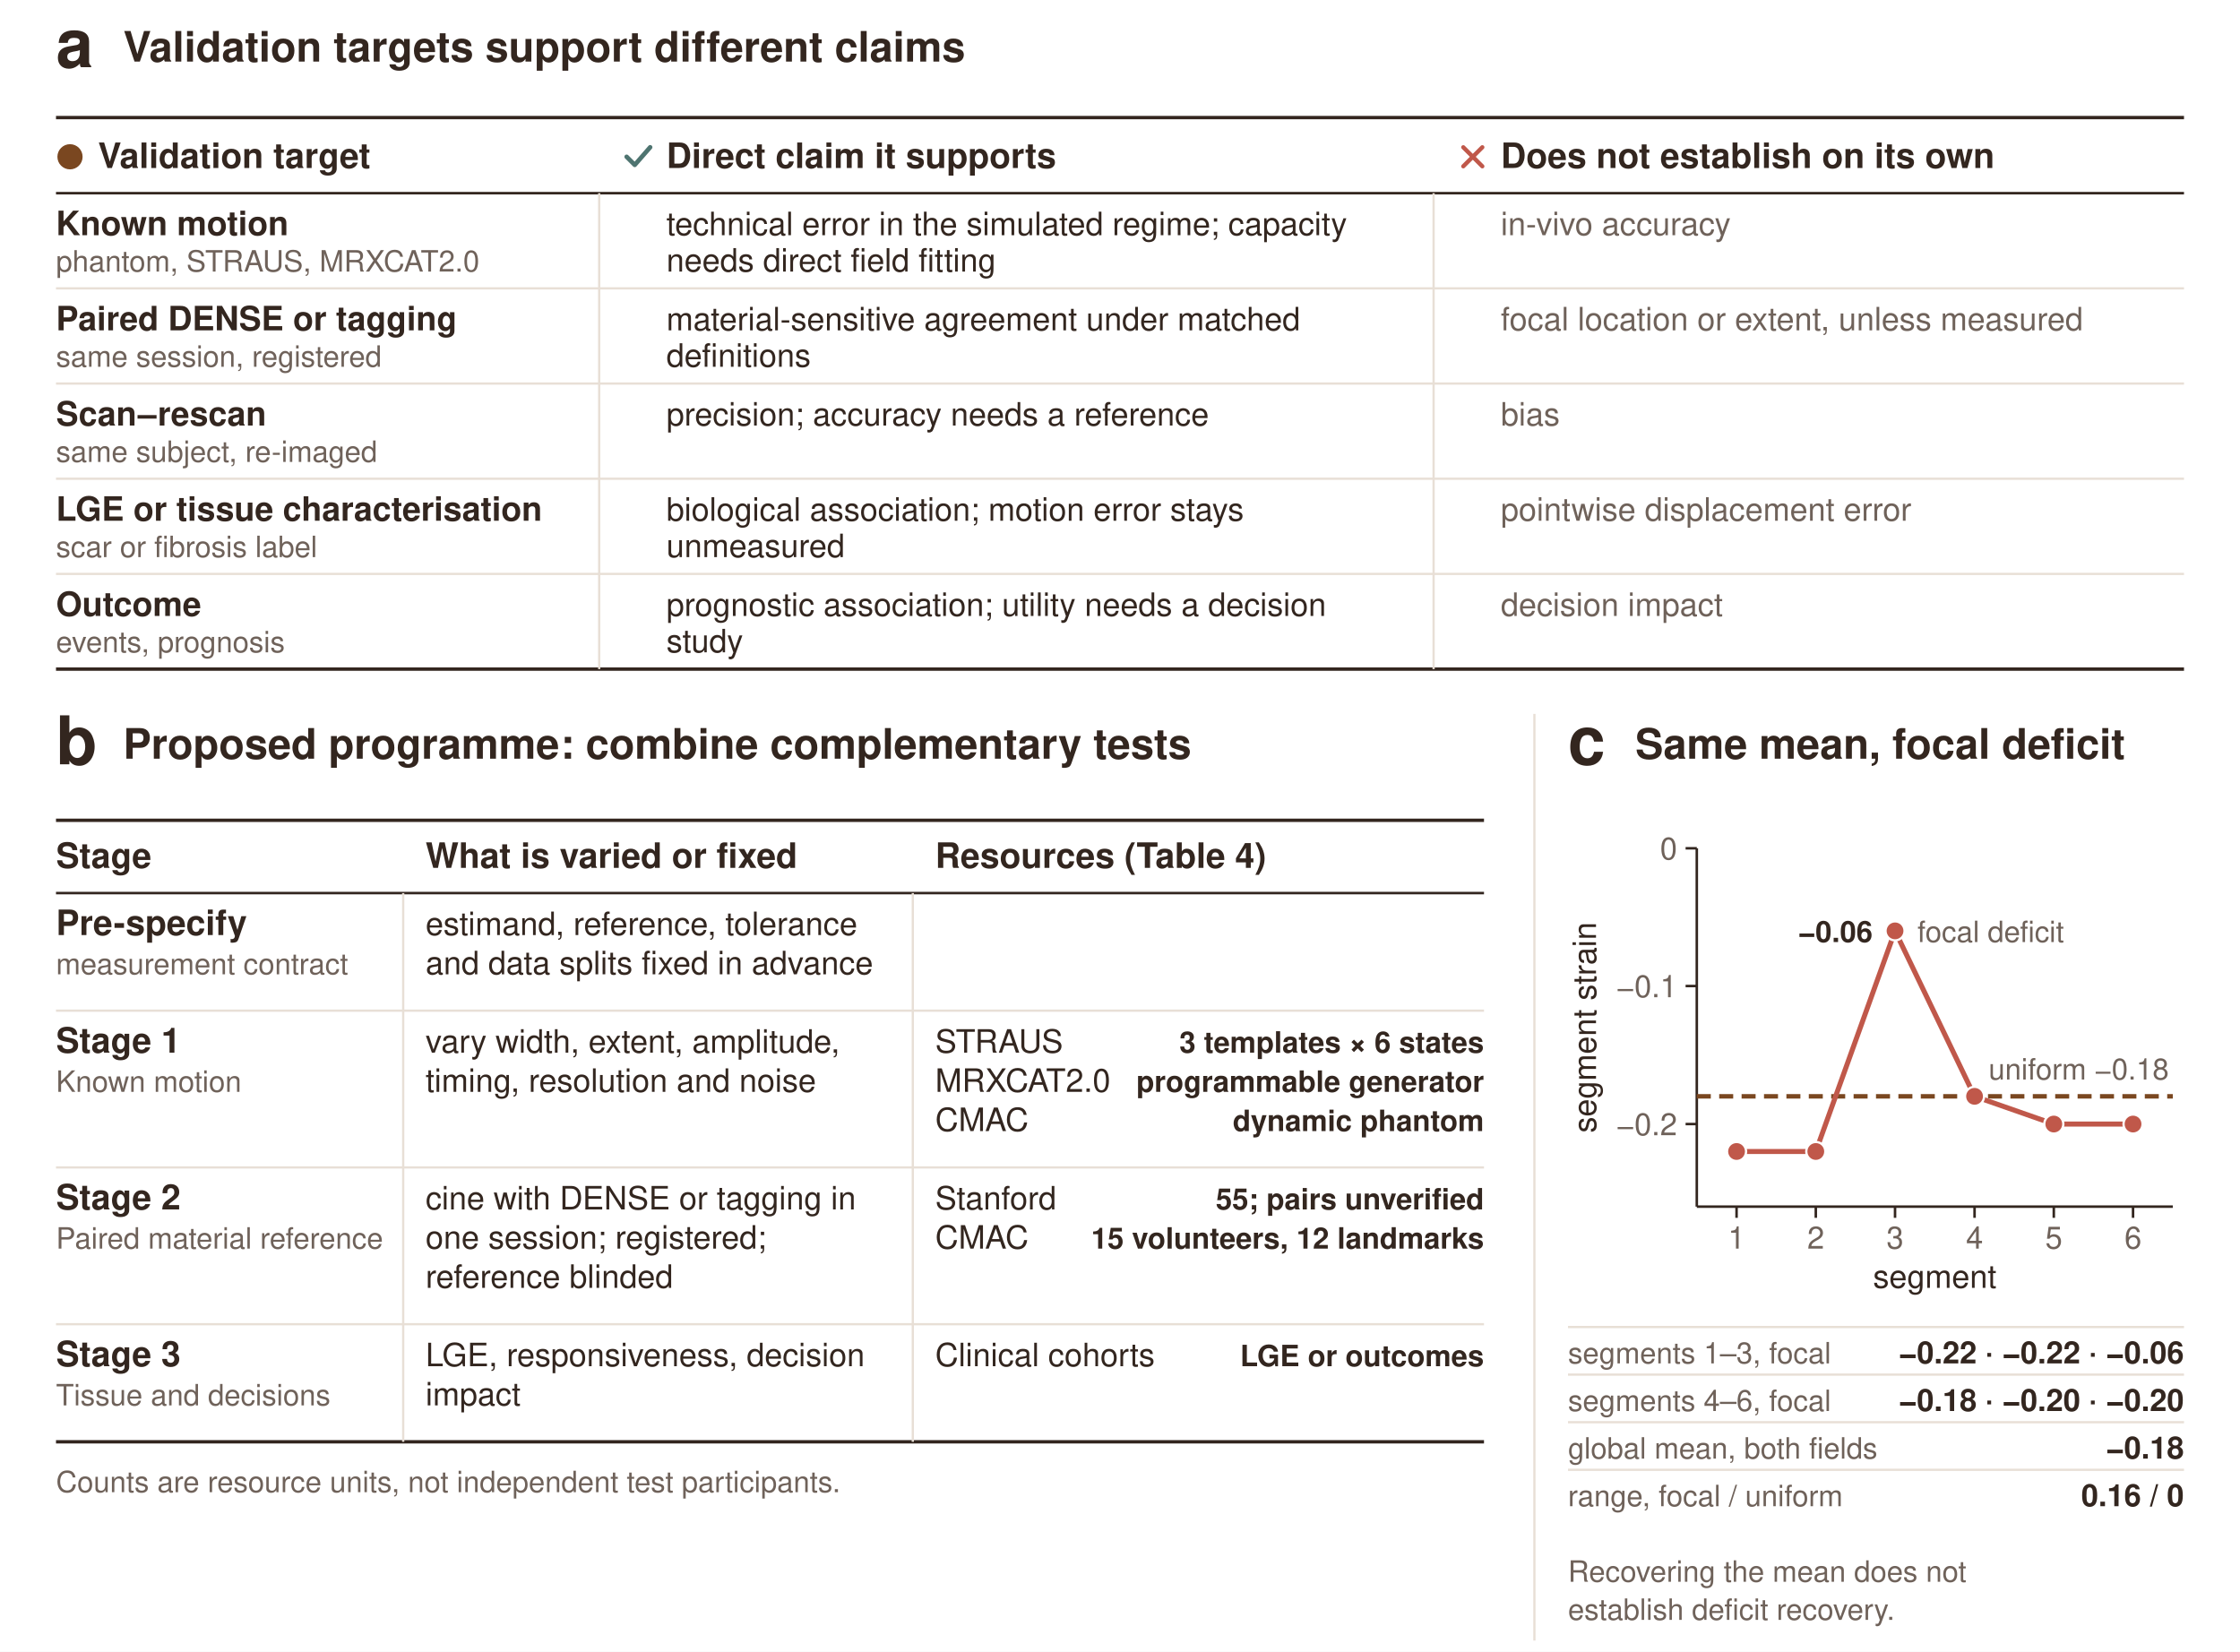
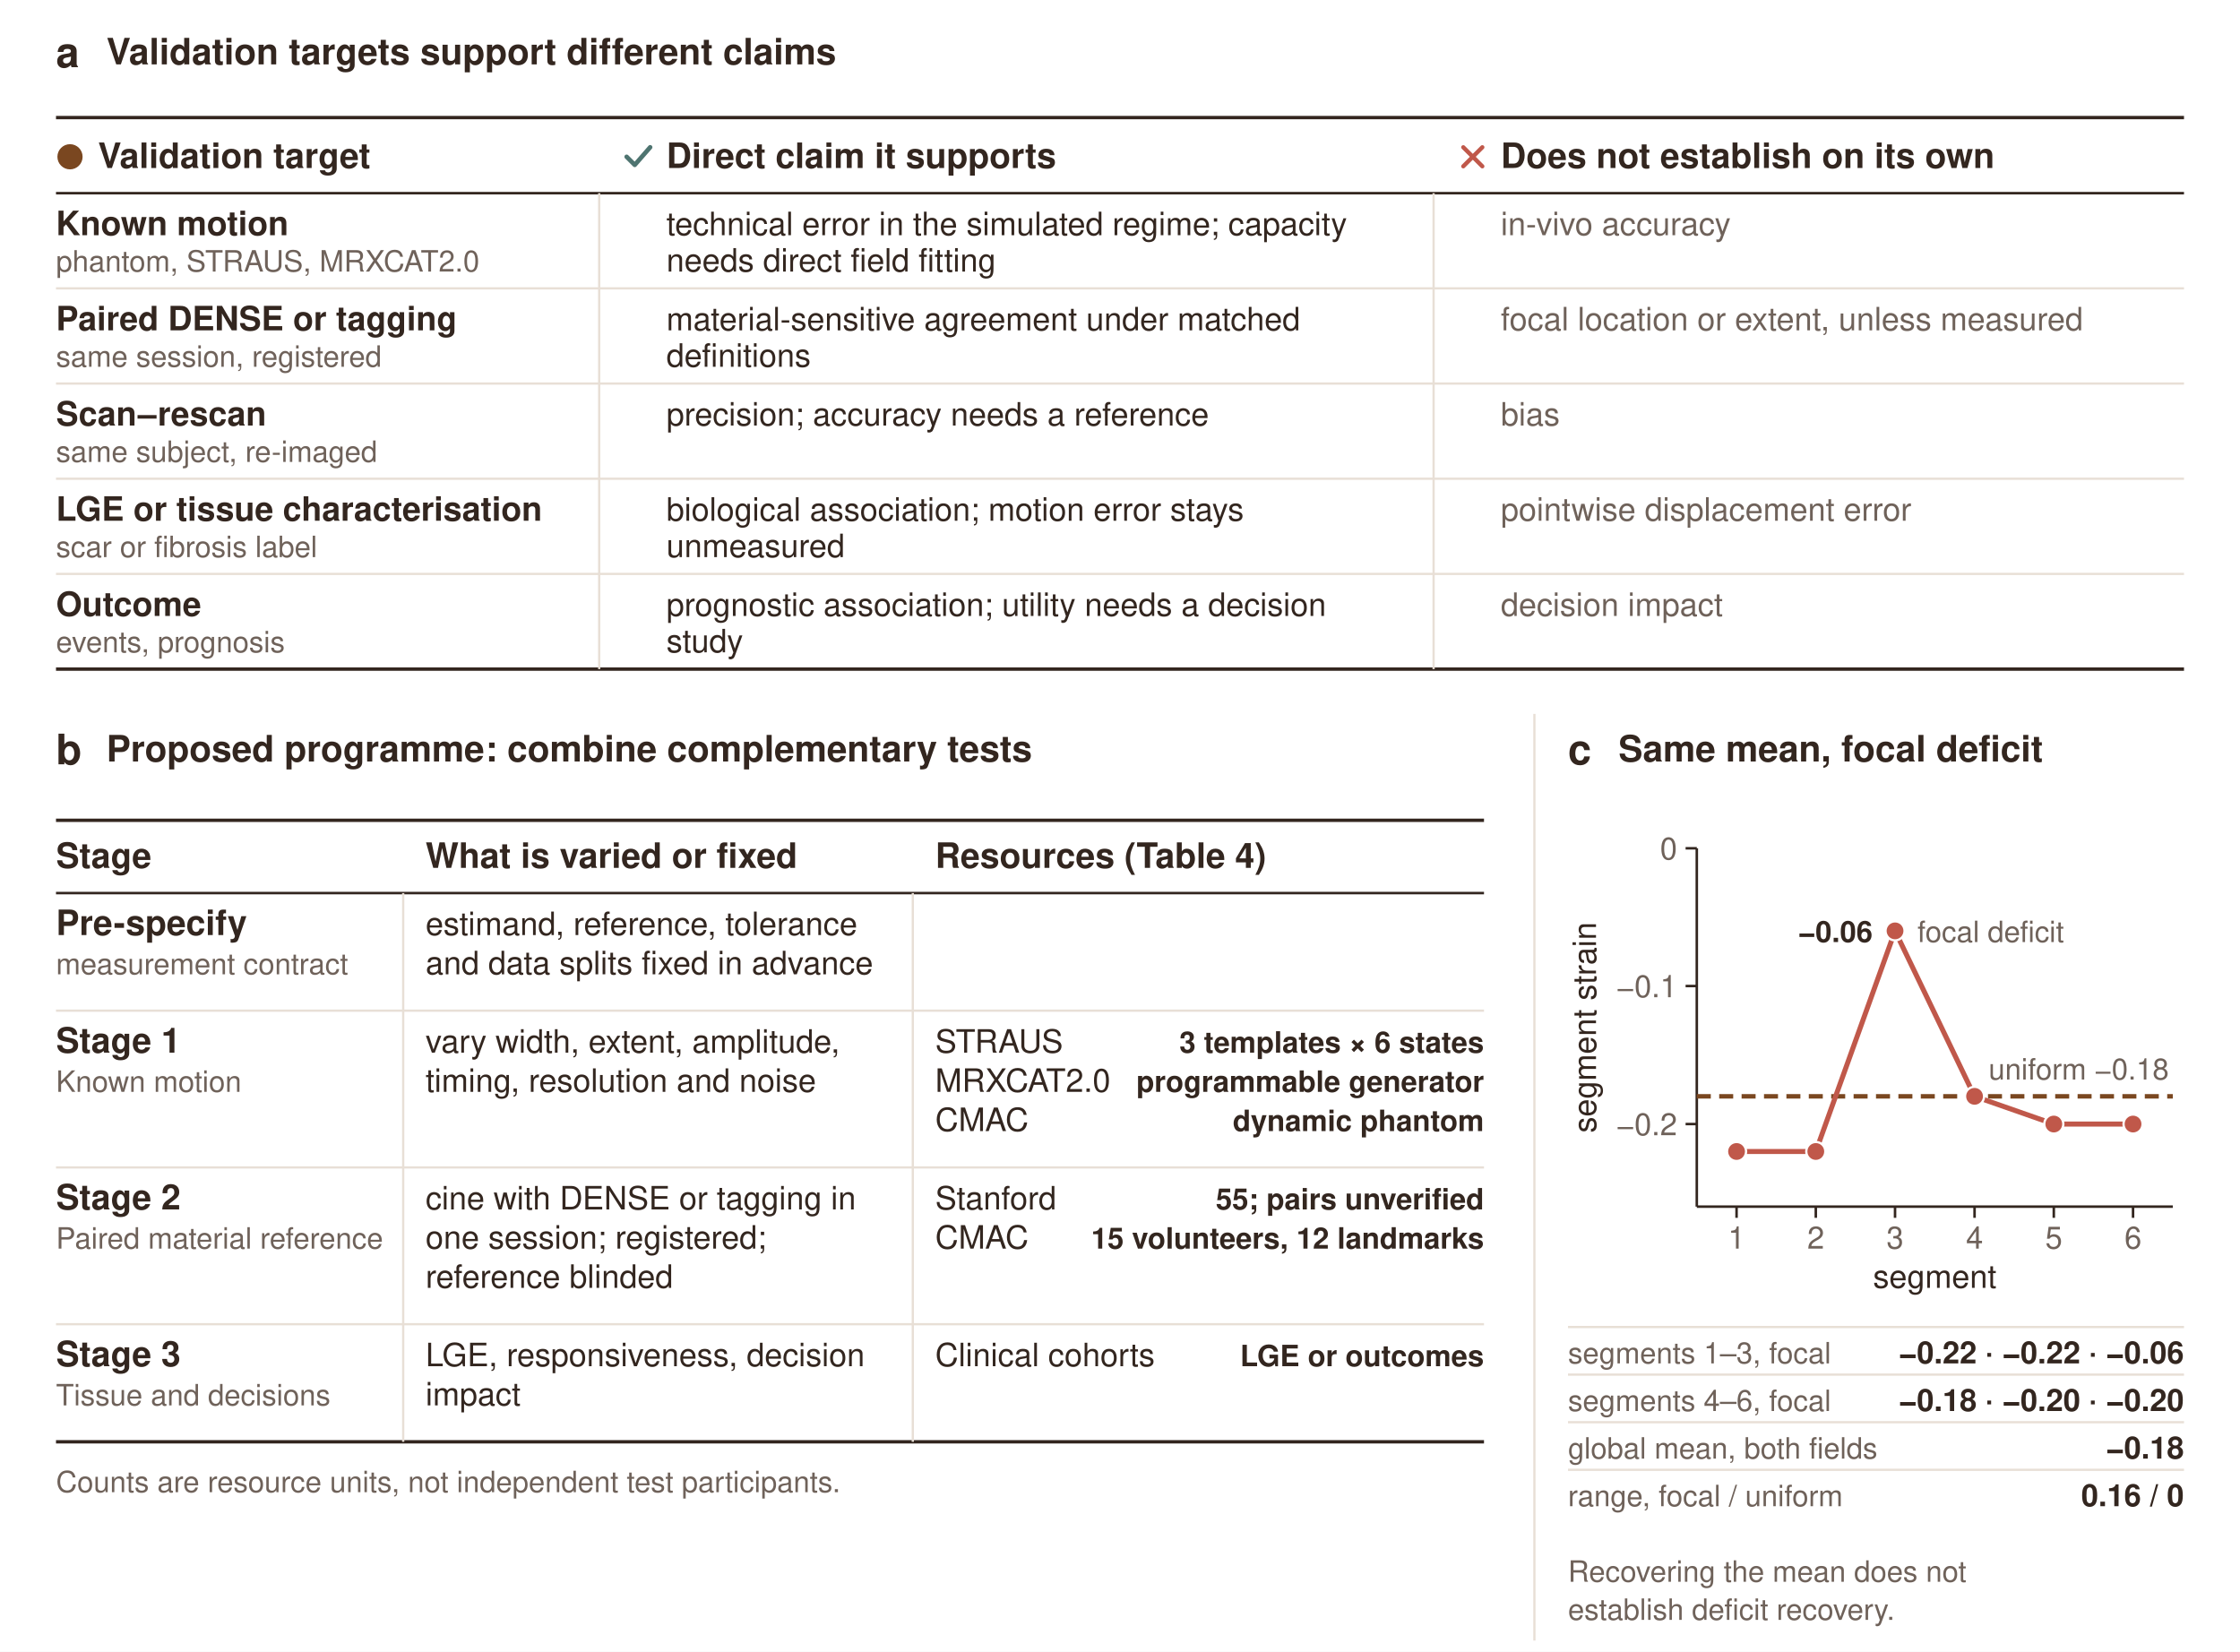
<svg xmlns="http://www.w3.org/2000/svg" width="538.583pt" height="397.205pt" viewBox="0 0 800 590" font-family="Helvetica, Arial, 'Liberation Sans', sans-serif">
  <defs>
    <linearGradient id="cellDirect" x1="0" y1="0" x2="1" y2="1">
      <stop offset="0" stop-color="#8D6449" />
      <stop offset="1" stop-color="#5B3E2E" />
    </linearGradient>
    <pattern id="hatchInf" width="6" height="6" patternUnits="userSpaceOnUse" patternTransform="rotate(45)">
      <rect width="6" height="6" fill="#F8E0DA" />
      <line x1="0" y1="0" x2="0" y2="6" stroke="#C0584A" stroke-width="2" />
    </pattern>
  </defs>
  <rect x="0.0" y="0.0" width="800.0" height="590.0" rx="0" fill="#FFFFFF" stroke="none" stroke-width="1.0" />
  <g transform="translate(0,0)">
-     <text x="20.0" y="24.0" font-size="24" font-weight="700" fill="#33261F" text-anchor="start">a</text>
-     <text x="44.0" y="22.0" font-size="15" font-weight="700" fill="#33261F" text-anchor="start">Validation targets support different claims</text>
+     <text x="20.0" y="24.0" font-size="15" font-weight="700" fill="#33261F" text-anchor="start">a</text>
+     <text x="38.0" y="23.0" font-size="13" font-weight="700" fill="#33261F" text-anchor="start">Validation targets support different claims</text>
    <line x1="20.0" y1="42.0" x2="780.0" y2="42.0" stroke="#33261F" stroke-width="1.2" />
    <circle cx="25.0" cy="56.0" r="4.5" fill="#7A4720" stroke="none" stroke-width="1.0" />
    <text x="35.0" y="60.0" font-size="12.5" font-weight="700" fill="#33261F" text-anchor="start">Validation target</text>
    <path d="M223.8 56.0 L226.7 58.9 L232.2 52.6" stroke="#4E7470" stroke-width="1.6" fill="none" stroke-linecap="round" stroke-linejoin="round" />
    <text x="238.0" y="60.0" font-size="12.5" font-weight="700" fill="#33261F" text-anchor="start">Direct claim it supports</text>
    <path d="M522.6 52.6 L529.4 59.4 M529.4 52.6 L522.6 59.4" stroke="#C0584A" stroke-width="1.5" fill="none" stroke-linecap="round" />
    <text x="536.0" y="60.0" font-size="12.5" font-weight="700" fill="#33261F" text-anchor="start">Does not establish on its own</text>
    <line x1="20.0" y1="69.0" x2="780.0" y2="69.0" stroke="#33261F" stroke-width="0.9" />
    <text x="20.0" y="84.0" font-size="12.0" font-weight="700" fill="#33261F" text-anchor="start">Known motion</text>
    <text x="20.0" y="97.0" font-size="10.5" font-weight="400" fill="#6F625A" text-anchor="start">phantom, STRAUS, MRXCAT2.0</text>
    <text x="238.0" y="84.0" font-size="11.5" font-weight="400" fill="#33261F" text-anchor="start">technical error in the simulated regime; capacity</text>
    <text x="238.0" y="97.0" font-size="11.5" font-weight="400" fill="#33261F" text-anchor="start">needs direct field fitting</text>
    <text x="536.0" y="84.0" font-size="11.5" font-weight="400" fill="#6F625A" text-anchor="start">in-vivo accuracy</text>
    <line x1="20.0" y1="103.0" x2="780.0" y2="103.0" stroke="#E8DFD6" stroke-width="0.8" />
    <text x="20.0" y="118.0" font-size="12.0" font-weight="700" fill="#33261F" text-anchor="start">Paired DENSE or tagging</text>
    <text x="20.0" y="131.0" font-size="10.5" font-weight="400" fill="#6F625A" text-anchor="start">same session, registered</text>
    <text x="238.0" y="118.0" font-size="11.5" font-weight="400" fill="#33261F" text-anchor="start">material-sensitive agreement under matched</text>
    <text x="238.0" y="131.0" font-size="11.5" font-weight="400" fill="#33261F" text-anchor="start">definitions</text>
    <text x="536.0" y="118.0" font-size="11.5" font-weight="400" fill="#6F625A" text-anchor="start">focal location or extent, unless measured</text>
    <line x1="20.0" y1="137.0" x2="780.0" y2="137.0" stroke="#E8DFD6" stroke-width="0.8" />
    <text x="20.0" y="152.0" font-size="12.0" font-weight="700" fill="#33261F" text-anchor="start">Scan–rescan</text>
    <text x="20.0" y="165.0" font-size="10.5" font-weight="400" fill="#6F625A" text-anchor="start">same subject, re-imaged</text>
    <text x="238.0" y="152.0" font-size="11.5" font-weight="400" fill="#33261F" text-anchor="start">precision; accuracy needs a reference</text>
    <text x="536.0" y="152.0" font-size="11.5" font-weight="400" fill="#6F625A" text-anchor="start">bias</text>
    <line x1="20.0" y1="171.0" x2="780.0" y2="171.0" stroke="#E8DFD6" stroke-width="0.8" />
    <text x="20.0" y="186.0" font-size="12.0" font-weight="700" fill="#33261F" text-anchor="start">LGE or tissue characterisation</text>
    <text x="20.0" y="199.0" font-size="10.5" font-weight="400" fill="#6F625A" text-anchor="start">scar or fibrosis label</text>
    <text x="238.0" y="186.0" font-size="11.5" font-weight="400" fill="#33261F" text-anchor="start">biological association; motion error stays</text>
    <text x="238.0" y="199.0" font-size="11.5" font-weight="400" fill="#33261F" text-anchor="start">unmeasured</text>
    <text x="536.0" y="186.0" font-size="11.5" font-weight="400" fill="#6F625A" text-anchor="start">pointwise displacement error</text>
    <line x1="20.0" y1="205.0" x2="780.0" y2="205.0" stroke="#E8DFD6" stroke-width="0.8" />
    <text x="20.0" y="220.0" font-size="12.0" font-weight="700" fill="#33261F" text-anchor="start">Outcome</text>
    <text x="20.0" y="233.0" font-size="10.5" font-weight="400" fill="#6F625A" text-anchor="start">events, prognosis</text>
    <text x="238.0" y="220.0" font-size="11.5" font-weight="400" fill="#33261F" text-anchor="start">prognostic association; utility needs a decision</text>
    <text x="238.0" y="233.0" font-size="11.5" font-weight="400" fill="#33261F" text-anchor="start">study</text>
    <text x="536.0" y="220.0" font-size="11.5" font-weight="400" fill="#6F625A" text-anchor="start">decision impact</text>
    <line x1="20.0" y1="239.0" x2="780.0" y2="239.0" stroke="#33261F" stroke-width="1.2" />
    <line x1="214.0" y1="69.0" x2="214.0" y2="239.0" stroke="#E8DFD6" stroke-width="0.8" />
    <line x1="512.0" y1="69.0" x2="512.0" y2="239.0" stroke="#E8DFD6" stroke-width="0.8" />
-     <text x="20.0" y="273.0" font-size="24" font-weight="700" fill="#33261F" text-anchor="start">b</text>
-     <text x="44.0" y="271.0" font-size="15" font-weight="700" fill="#33261F" text-anchor="start">Proposed programme: combine complementary tests</text>
+     <text x="20.0" y="273.0" font-size="15" font-weight="700" fill="#33261F" text-anchor="start">b</text>
+     <text x="38.0" y="272.0" font-size="13" font-weight="700" fill="#33261F" text-anchor="start">Proposed programme: combine complementary tests</text>
    <line x1="20.0" y1="293.0" x2="530.0" y2="293.0" stroke="#33261F" stroke-width="1.2" />
    <text x="20.0" y="310.0" font-size="12.5" font-weight="700" fill="#33261F" text-anchor="start">Stage</text>
    <text x="152.0" y="310.0" font-size="12.5" font-weight="700" fill="#33261F" text-anchor="start">What is varied or fixed</text>
    <text x="334.0" y="310.0" font-size="12.5" font-weight="700" fill="#33261F" text-anchor="start">Resources (Table 4)</text>
    <line x1="20.0" y1="319.0" x2="530.0" y2="319.0" stroke="#33261F" stroke-width="0.9" />
    <text x="20.0" y="334.0" font-size="12.5" font-weight="700" fill="#33261F" text-anchor="start">Pre-specify</text>
    <text x="20.0" y="348.0" font-size="10.5" font-weight="400" fill="#6F625A" text-anchor="start">measurement contract</text>
    <text x="152.0" y="334.0" font-size="11.5" font-weight="400" fill="#33261F" text-anchor="start">estimand, reference, tolerance</text>
    <text x="152.0" y="348.0" font-size="11.5" font-weight="400" fill="#33261F" text-anchor="start">and data splits fixed in advance</text>
    <line x1="20.0" y1="361.0" x2="530.0" y2="361.0" stroke="#E8DFD6" stroke-width="0.8" />
    <text x="20.0" y="376.0" font-size="12.5" font-weight="700" fill="#33261F" text-anchor="start">Stage 1</text>
    <text x="20.0" y="390.0" font-size="10.5" font-weight="400" fill="#6F625A" text-anchor="start">Known motion</text>
    <text x="152.0" y="376.0" font-size="11.5" font-weight="400" fill="#33261F" text-anchor="start">vary width, extent, amplitude,</text>
    <text x="152.0" y="390.0" font-size="11.5" font-weight="400" fill="#33261F" text-anchor="start">timing, resolution and noise</text>
    <text x="334.0" y="376.0" font-size="11.5" font-weight="400" fill="#33261F" text-anchor="start">STRAUS</text>
    <text x="530.0" y="376.0" font-size="10.5" font-weight="700" fill="#33261F" text-anchor="end">3 templates × 6 states</text>
    <text x="334.0" y="390.0" font-size="11.5" font-weight="400" fill="#33261F" text-anchor="start">MRXCAT2.0</text>
    <text x="530.0" y="390.0" font-size="10.5" font-weight="700" fill="#33261F" text-anchor="end">programmable generator</text>
    <text x="334.0" y="404.0" font-size="11.5" font-weight="400" fill="#33261F" text-anchor="start">CMAC</text>
    <text x="530.0" y="404.0" font-size="10.5" font-weight="700" fill="#33261F" text-anchor="end">dynamic phantom</text>
    <line x1="20.0" y1="417.0" x2="530.0" y2="417.0" stroke="#E8DFD6" stroke-width="0.8" />
    <text x="20.0" y="432.0" font-size="12.5" font-weight="700" fill="#33261F" text-anchor="start">Stage 2</text>
    <text x="20.0" y="446.0" font-size="10.5" font-weight="400" fill="#6F625A" text-anchor="start">Paired material reference</text>
    <text x="152.0" y="432.0" font-size="11.5" font-weight="400" fill="#33261F" text-anchor="start">cine with DENSE or tagging in</text>
    <text x="152.0" y="446.0" font-size="11.5" font-weight="400" fill="#33261F" text-anchor="start">one session; registered;</text>
    <text x="152.0" y="460.0" font-size="11.5" font-weight="400" fill="#33261F" text-anchor="start">reference blinded</text>
    <text x="334.0" y="432.0" font-size="11.5" font-weight="400" fill="#33261F" text-anchor="start">Stanford</text>
    <text x="530.0" y="432.0" font-size="10.5" font-weight="700" fill="#33261F" text-anchor="end">55; pairs unverified</text>
    <text x="334.0" y="446.0" font-size="11.5" font-weight="400" fill="#33261F" text-anchor="start">CMAC</text>
    <text x="530.0" y="446.0" font-size="10.5" font-weight="700" fill="#33261F" text-anchor="end">15 volunteers, 12 landmarks</text>
    <line x1="20.0" y1="473.0" x2="530.0" y2="473.0" stroke="#E8DFD6" stroke-width="0.8" />
    <text x="20.0" y="488.0" font-size="12.5" font-weight="700" fill="#33261F" text-anchor="start">Stage 3</text>
    <text x="20.0" y="502.0" font-size="10.5" font-weight="400" fill="#6F625A" text-anchor="start">Tissue and decisions</text>
    <text x="152.0" y="488.0" font-size="11.5" font-weight="400" fill="#33261F" text-anchor="start">LGE, responsiveness, decision</text>
    <text x="152.0" y="502.0" font-size="11.5" font-weight="400" fill="#33261F" text-anchor="start">impact</text>
    <text x="334.0" y="488.0" font-size="11.5" font-weight="400" fill="#33261F" text-anchor="start">Clinical cohorts</text>
    <text x="530.0" y="488.0" font-size="10.5" font-weight="700" fill="#33261F" text-anchor="end">LGE or outcomes</text>
    <line x1="20.0" y1="515.0" x2="530.0" y2="515.0" stroke="#33261F" stroke-width="1.2" />
    <line x1="144.0" y1="319.0" x2="144.0" y2="515.0" stroke="#E8DFD6" stroke-width="0.8" />
    <line x1="326.0" y1="319.0" x2="326.0" y2="515.0" stroke="#E8DFD6" stroke-width="0.8" />
    <text x="20.0" y="533.0" font-size="10.5" font-weight="400" fill="#6F625A" text-anchor="start">Counts are resource units, not independent test participants.</text>
    <line x1="548.0" y1="255.0" x2="548.0" y2="586.0" stroke="#E8DFD6" stroke-width="0.8" />
-     <text x="560.0" y="273.0" font-size="24" font-weight="700" fill="#33261F" text-anchor="start">c</text>
-     <text x="584.0" y="271.0" font-size="15" font-weight="700" fill="#33261F" text-anchor="start">Same mean, focal deficit</text>
+     <text x="560.0" y="273.0" font-size="15" font-weight="700" fill="#33261F" text-anchor="start">c</text>
+     <text x="578.0" y="272.0" font-size="13" font-weight="700" fill="#33261F" text-anchor="start">Same mean, focal deficit</text>
    <line x1="606.0" y1="431.0" x2="776.0" y2="431.0" stroke="#33261F" stroke-width="0.9" />
    <line x1="620.2" y1="431.0" x2="620.2" y2="435.0" stroke="#33261F" stroke-width="0.9" />
    <text x="620.2" y="446.0" font-size="11" font-weight="400" fill="#6F625A" text-anchor="middle">1</text>
    <line x1="648.5" y1="431.0" x2="648.5" y2="435.0" stroke="#33261F" stroke-width="0.9" />
    <text x="648.5" y="446.0" font-size="11" font-weight="400" fill="#6F625A" text-anchor="middle">2</text>
    <line x1="676.8" y1="431.0" x2="676.8" y2="435.0" stroke="#33261F" stroke-width="0.9" />
    <text x="676.8" y="446.0" font-size="11" font-weight="400" fill="#6F625A" text-anchor="middle">3</text>
    <line x1="705.2" y1="431.0" x2="705.2" y2="435.0" stroke="#33261F" stroke-width="0.9" />
    <text x="705.2" y="446.0" font-size="11" font-weight="400" fill="#6F625A" text-anchor="middle">4</text>
    <line x1="733.5" y1="431.0" x2="733.5" y2="435.0" stroke="#33261F" stroke-width="0.9" />
    <text x="733.5" y="446.0" font-size="11" font-weight="400" fill="#6F625A" text-anchor="middle">5</text>
    <line x1="761.8" y1="431.0" x2="761.8" y2="435.0" stroke="#33261F" stroke-width="0.9" />
    <text x="761.8" y="446.0" font-size="11" font-weight="400" fill="#6F625A" text-anchor="middle">6</text>
    <text x="691.0" y="460.0" font-size="11.5" font-weight="400" fill="#33261F" text-anchor="middle">segment</text>
    <line x1="606.0" y1="303.0" x2="606.0" y2="431.0" stroke="#33261F" stroke-width="0.9" />
    <line x1="602.0" y1="401.5" x2="606.0" y2="401.5" stroke="#33261F" stroke-width="0.9" />
    <text x="599.0" y="405.5" font-size="11" font-weight="400" fill="#6F625A" text-anchor="end">−0.2</text>
    <line x1="602.0" y1="352.2" x2="606.0" y2="352.2" stroke="#33261F" stroke-width="0.9" />
    <text x="599.0" y="356.2" font-size="11" font-weight="400" fill="#6F625A" text-anchor="end">−0.1</text>
    <line x1="602.0" y1="303.0" x2="606.0" y2="303.0" stroke="#33261F" stroke-width="0.9" />
    <text x="599.0" y="307.0" font-size="11" font-weight="400" fill="#6F625A" text-anchor="end">0</text>
    <text transform="translate(570.0,367.0) rotate(-90)" font-size="11.5" font-weight="400" fill="#33261F" text-anchor="middle">segment strain</text>
    <line x1="606.0" y1="391.6" x2="776.0" y2="391.6" stroke="#7A4720" stroke-width="1.6" stroke-dasharray="5 3" />
    <path d="M620.2 411.3 L648.5 411.3 L676.8 332.5 L705.2 391.6 L733.5 401.5 L761.8 401.5" stroke="#C0584A" stroke-width="1.8" fill="none" />
    <circle cx="620.2" cy="411.3" r="3.4" fill="#C0584A" stroke="#FFFFFF" stroke-width="0.8" />
    <circle cx="648.5" cy="411.3" r="3.4" fill="#C0584A" stroke="#FFFFFF" stroke-width="0.8" />
    <circle cx="676.8" cy="332.5" r="3.4" fill="#C0584A" stroke="#FFFFFF" stroke-width="0.8" />
    <circle cx="705.2" cy="391.6" r="3.4" fill="#C0584A" stroke="#FFFFFF" stroke-width="0.8" />
    <circle cx="733.5" cy="401.5" r="3.4" fill="#C0584A" stroke="#FFFFFF" stroke-width="0.8" />
    <circle cx="761.8" cy="401.5" r="3.4" fill="#C0584A" stroke="#FFFFFF" stroke-width="0.8" />
    <text x="774.6" y="385.6" font-size="10.5" font-weight="400" fill="#6F625A" text-anchor="end">uniform −0.18</text>
    <text x="668.8" y="336.5" font-size="10.5" font-weight="700" fill="#33261F" text-anchor="end">−0.06</text>
    <text x="684.8" y="336.5" font-size="10.5" font-weight="400" fill="#6F625A" text-anchor="start">focal deficit</text>
    <line x1="560.0" y1="474.0" x2="780.0" y2="474.0" stroke="#E8DFD6" stroke-width="0.8" />
    <text x="560.0" y="487.0" font-size="10.5" font-weight="400" fill="#6F625A" text-anchor="start">segments 1–3, focal</text>
    <text x="780.0" y="487.0" font-size="11" font-weight="700" fill="#33261F" text-anchor="end">−0.22 · −0.22 · −0.06</text>
    <line x1="560.0" y1="491.0" x2="780.0" y2="491.0" stroke="#E8DFD6" stroke-width="0.8" />
    <text x="560.0" y="504.0" font-size="10.5" font-weight="400" fill="#6F625A" text-anchor="start">segments 4–6, focal</text>
    <text x="780.0" y="504.0" font-size="11" font-weight="700" fill="#33261F" text-anchor="end">−0.18 · −0.20 · −0.20</text>
    <line x1="560.0" y1="508.0" x2="780.0" y2="508.0" stroke="#E8DFD6" stroke-width="0.8" />
    <text x="560.0" y="521.0" font-size="10.5" font-weight="400" fill="#6F625A" text-anchor="start">global mean, both fields</text>
    <text x="780.0" y="521.0" font-size="11" font-weight="700" fill="#33261F" text-anchor="end">−0.18</text>
    <line x1="560.0" y1="525.0" x2="780.0" y2="525.0" stroke="#E8DFD6" stroke-width="0.8" />
    <text x="560.0" y="538.0" font-size="10.5" font-weight="400" fill="#6F625A" text-anchor="start">range, focal / uniform</text>
    <text x="780.0" y="538.0" font-size="11" font-weight="700" fill="#33261F" text-anchor="end">0.16 / 0</text>
    <text x="560.0" y="565.0" font-size="10.5" font-weight="400" fill="#6F625A" text-anchor="start">Recovering the mean does not</text>
    <text x="560.0" y="578.6" font-size="10.5" font-weight="400" fill="#6F625A" text-anchor="start">establish deficit recovery.</text>
  </g>
</svg>
